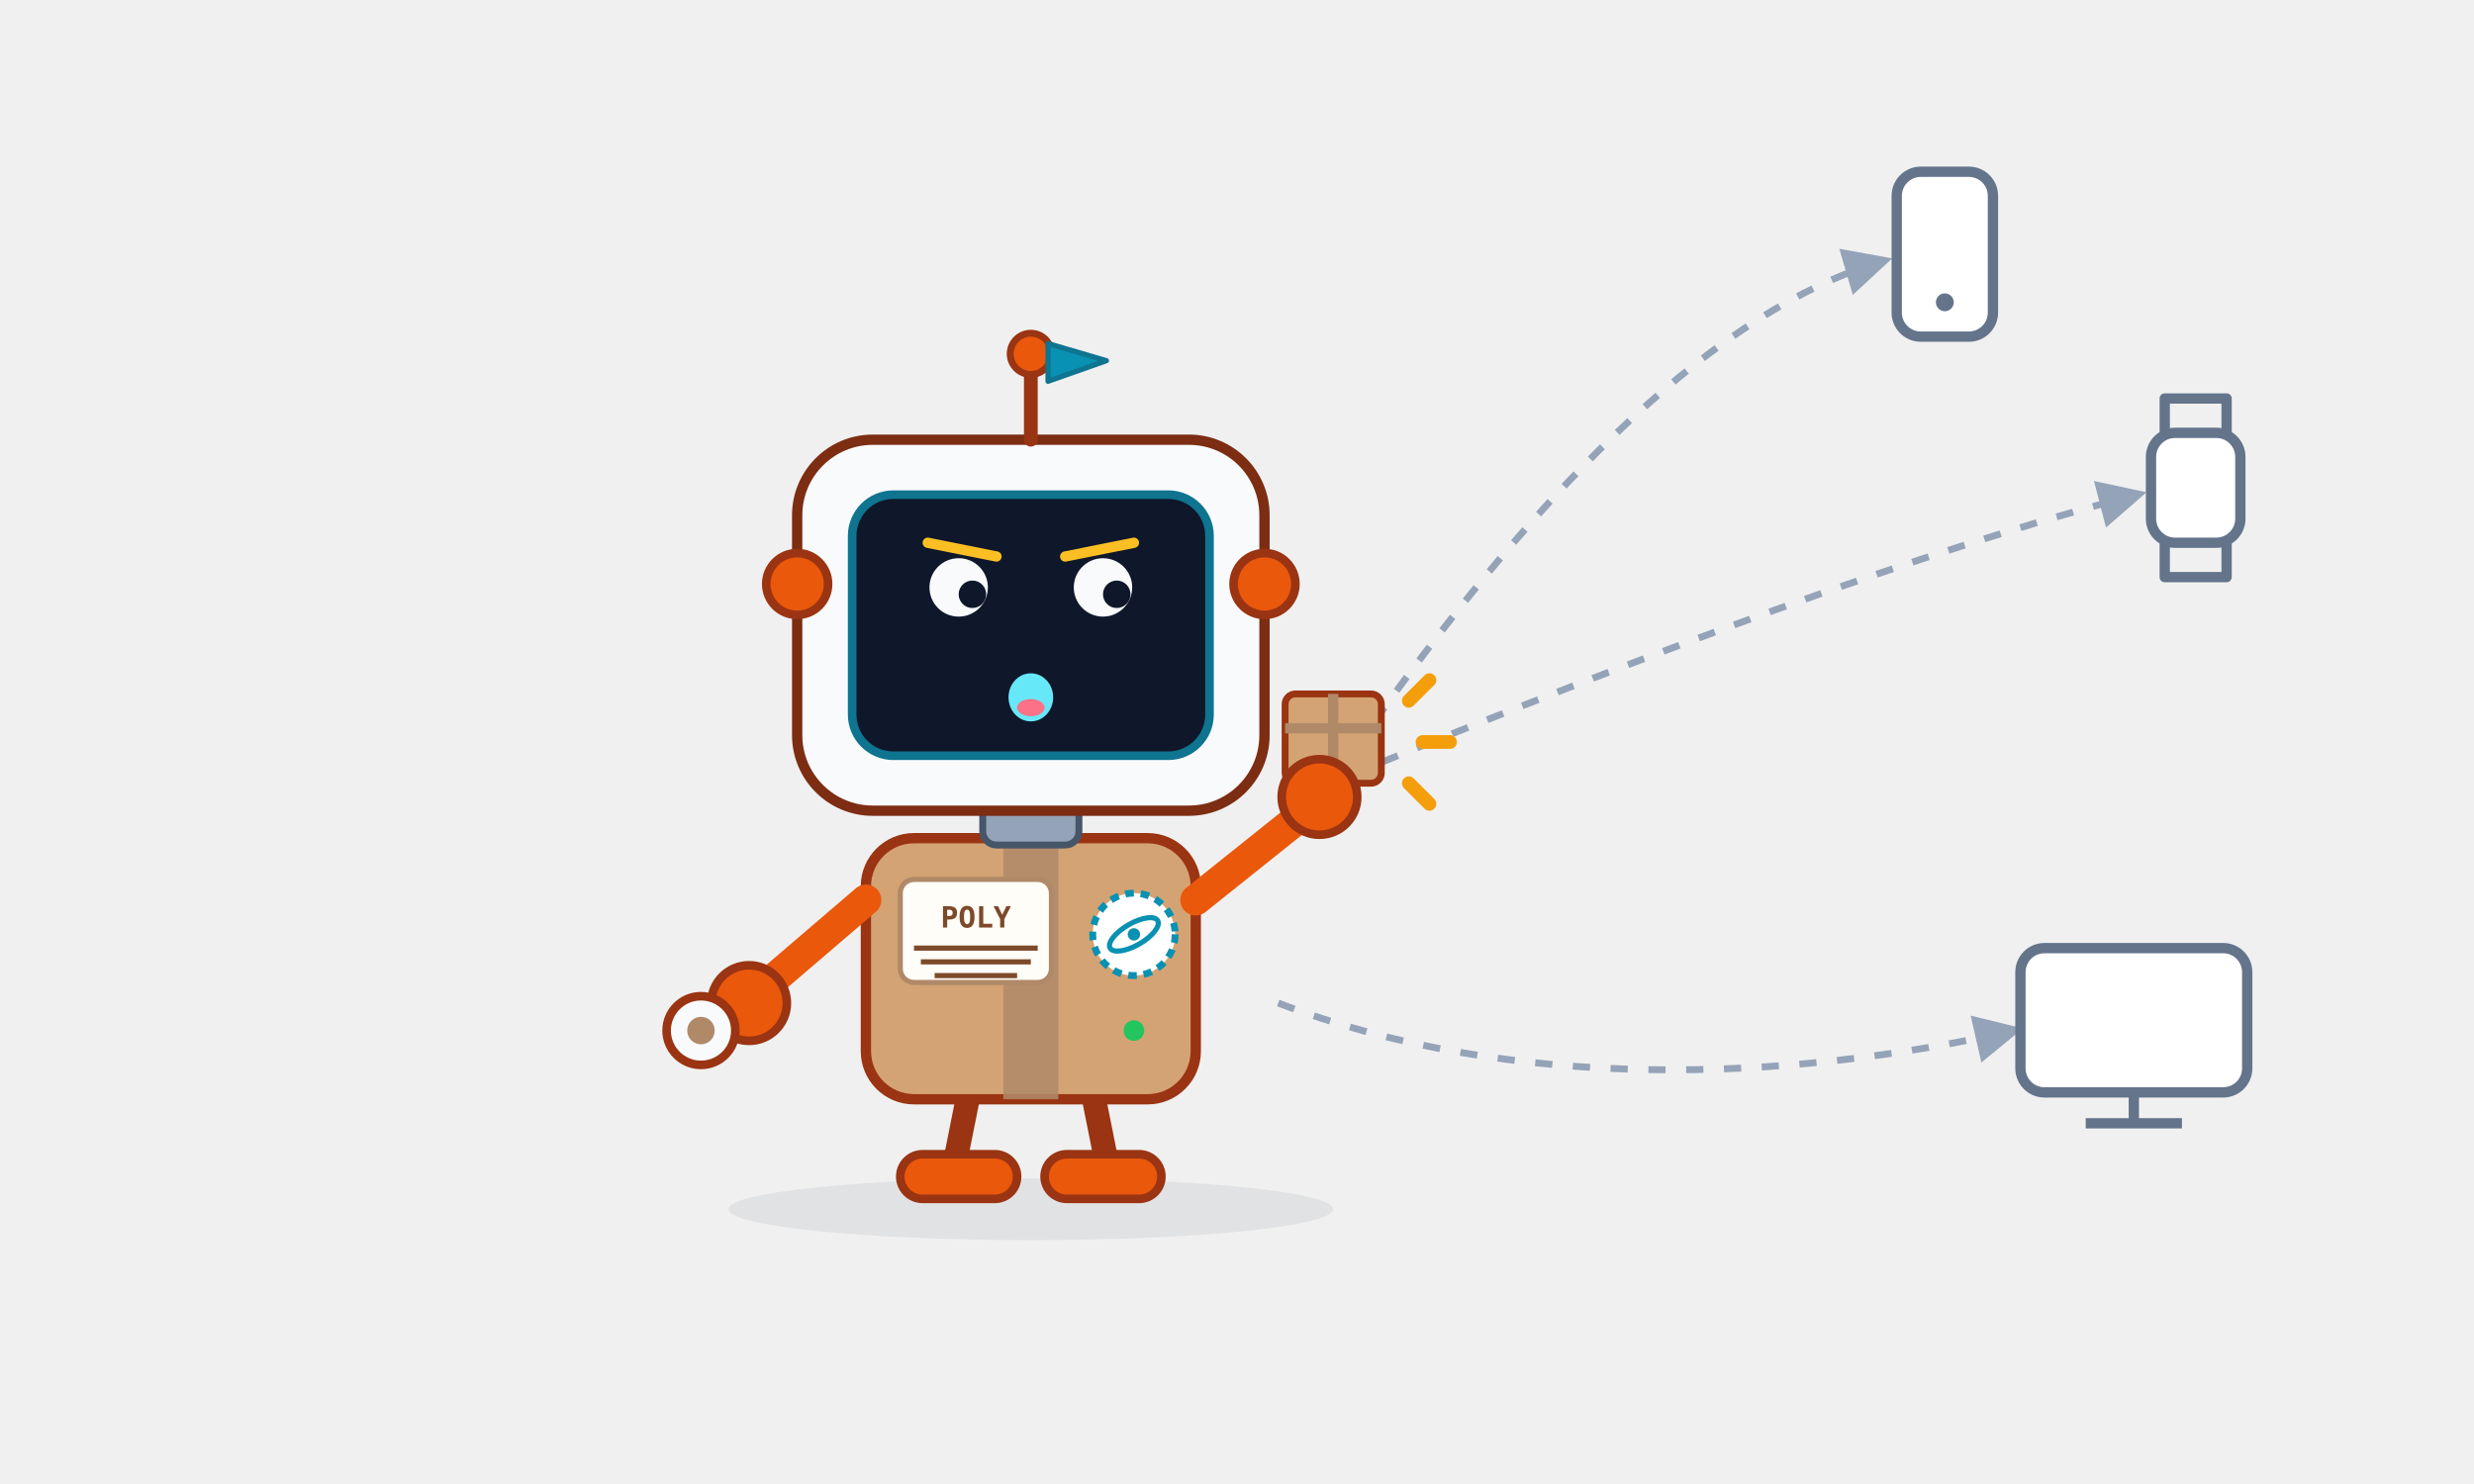
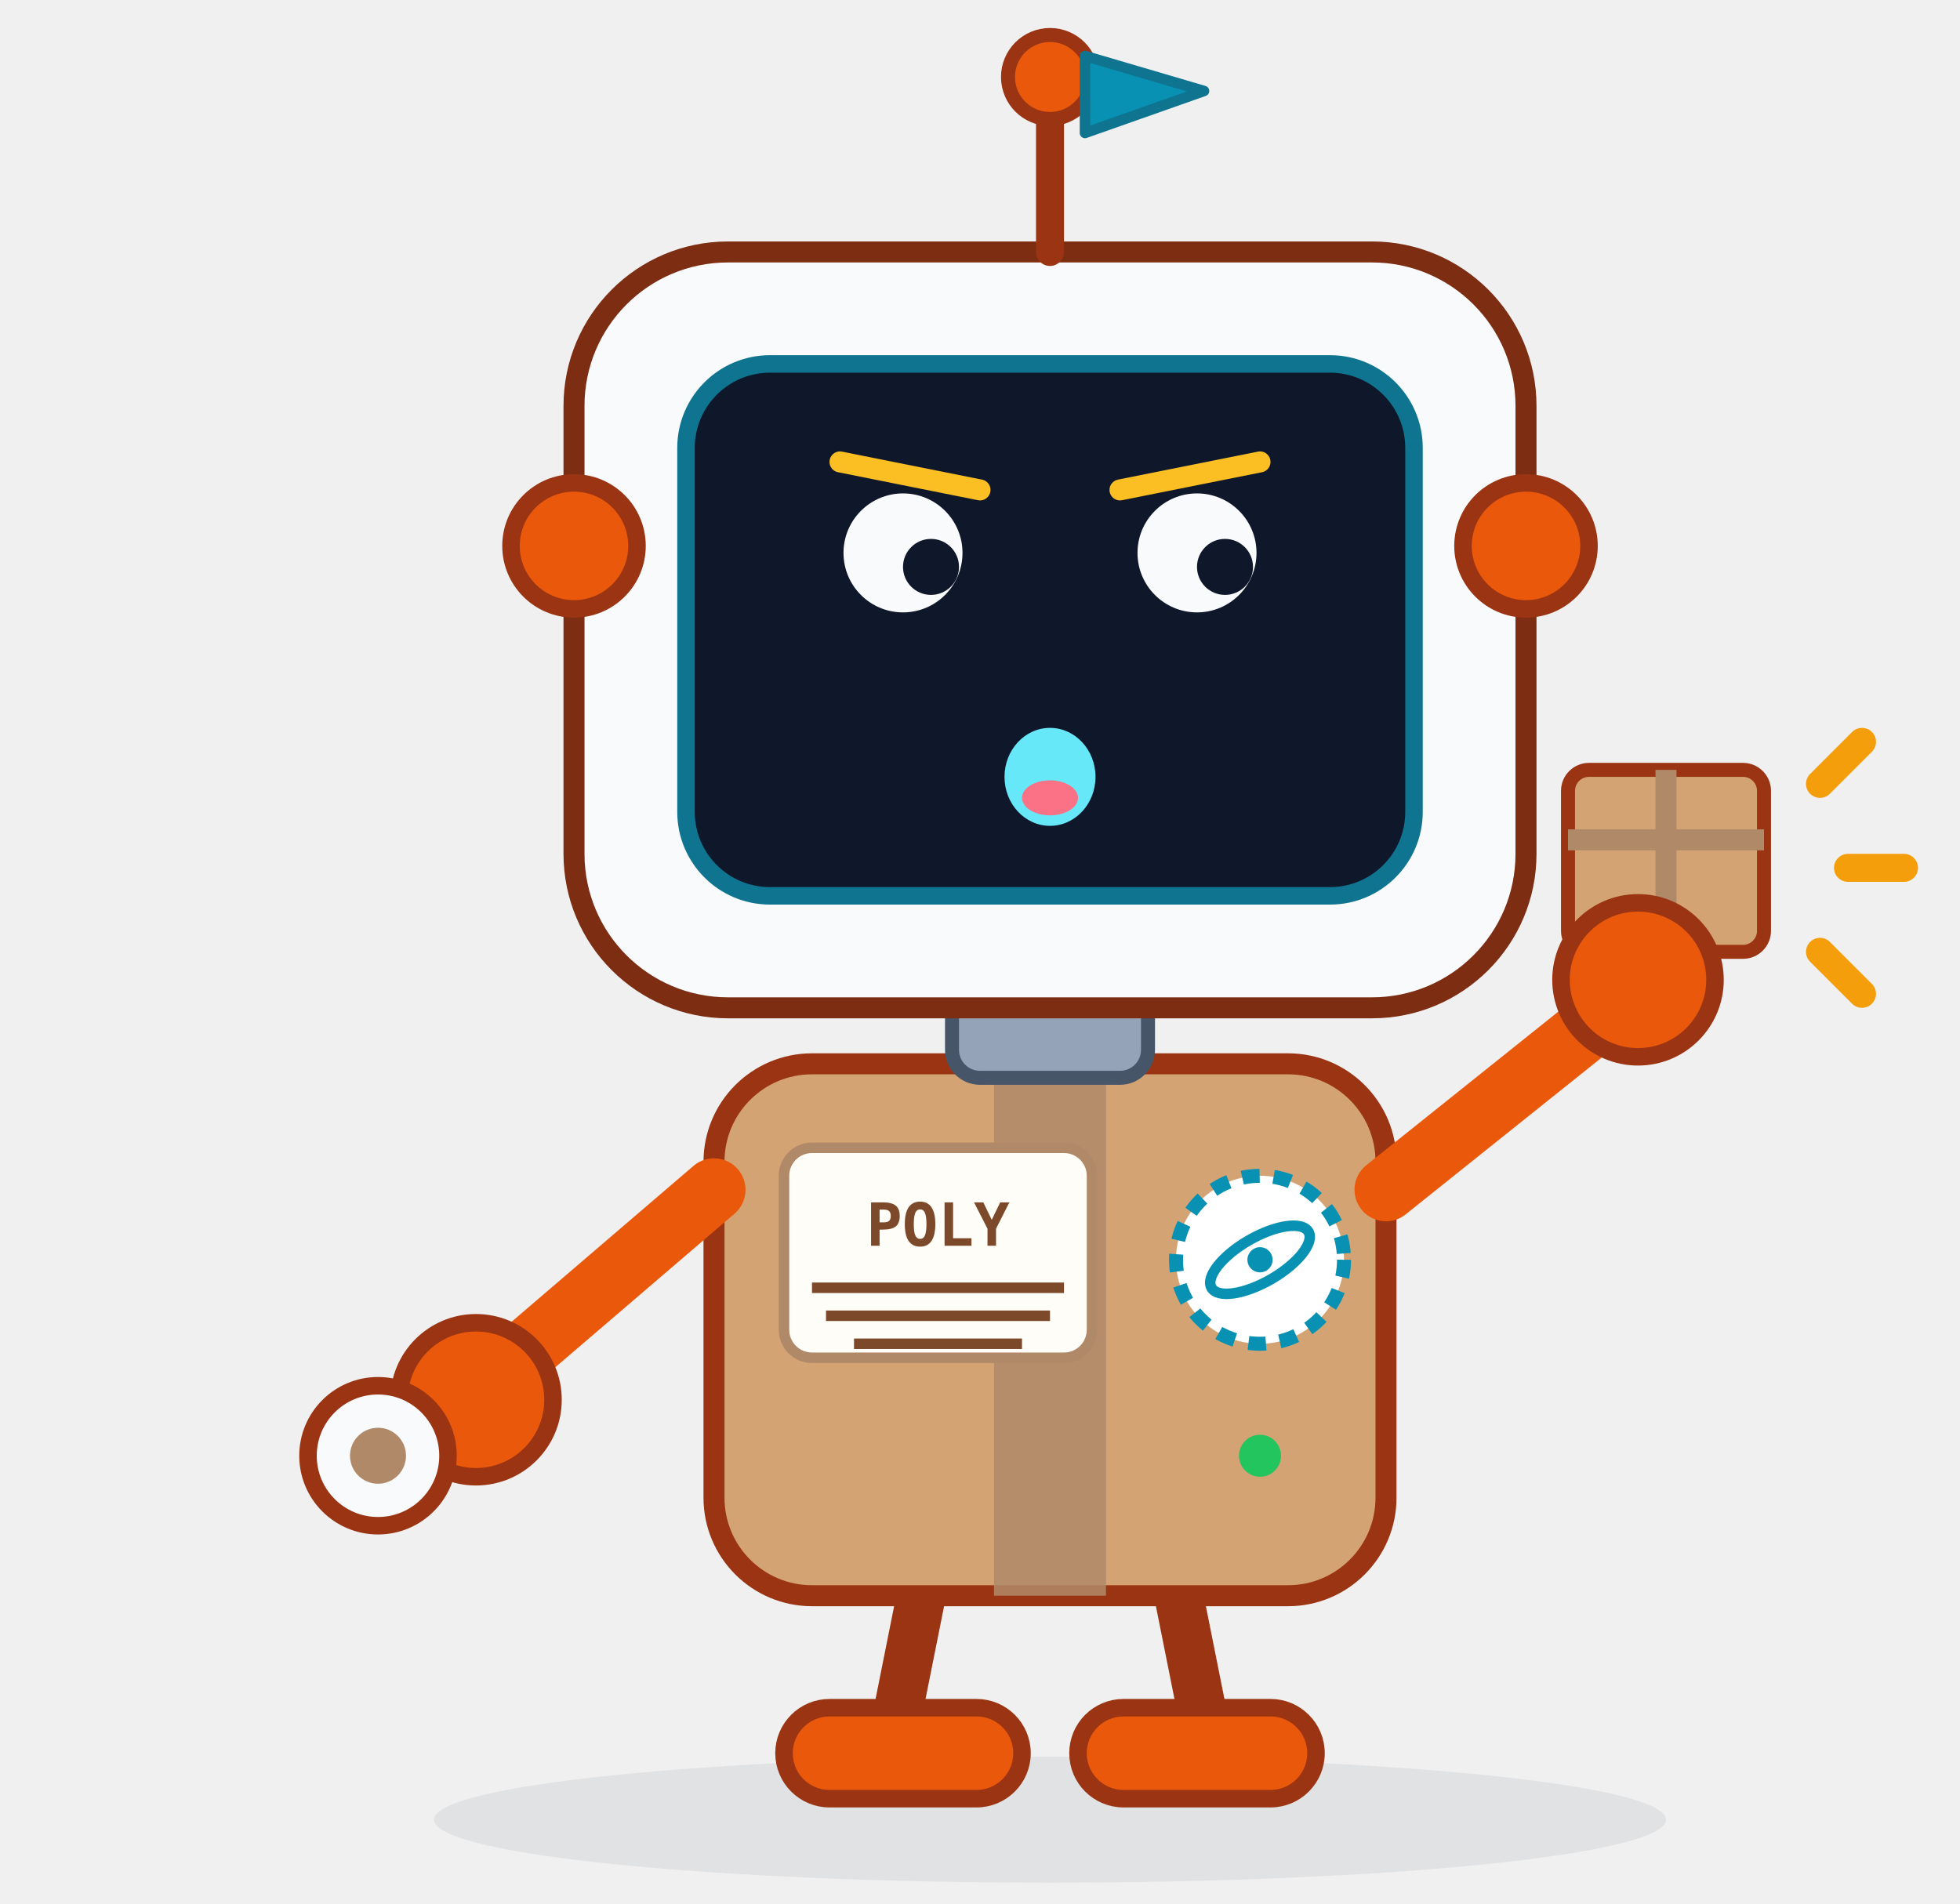
- <svg xmlns="http://www.w3.org/2000/svg" width="640" height="384" viewBox="0 0 720 432" role="img" aria-labelledby="pax-t pax-d">
+ <svg xmlns="http://www.w3.org/2000/svg" width="280" height="272" viewBox="150 92 280 272" role="img" aria-labelledby="pax-t pax-d">
  <style>
    .pax-bot { animation: pax-tap 0.9s ease-in-out infinite; }
    .pax-impact { animation: pax-impact 0.9s ease-out infinite; }
  @keyframes pax-tap { 0%, 100% { transform: translateX(0); } 30% { transform: translateX(4px); } 55% { transform: translateX(-1px); } }
  @keyframes pax-impact { 0%, 100% { opacity: 0.2; transform: scale(0.7); } 35% { opacity: 1; transform: scale(1); } }
  @media (prefers-reduced-motion: reduce) {
    [class*="pax-"] { animation: none !important; }
  }
  </style>
  <defs>
-     <marker id="pax-arrow" viewBox="0 0 10 10" refX="8" refY="5" markerWidth="7" markerHeight="7" orient="auto-start-reverse">
-       <path d="M0,0 L10,5 L0,10 z" fill="#94a3b8" />
-     </marker>
    <clipPath id="pax-screen-clip">
      <rect x="248" y="144" width="104" height="76" rx="12" />
    </clipPath>
  </defs>
-   <path d="M400,210 C 450,140 500,90 548,76" fill="none" stroke="#94a3b8" stroke-width="2" stroke-dasharray="5 6" marker-end="url(#pax-arrow)" />
-   <path d="M392,226 C 480,190 560,160 622,144" fill="none" stroke="#94a3b8" stroke-width="2" stroke-dasharray="5 6" marker-end="url(#pax-arrow)" />
-   <path d="M372,292 C 440,318 520,315 586,300" fill="none" stroke="#94a3b8" stroke-width="2" stroke-dasharray="5 6" marker-end="url(#pax-arrow)" />
-   <g stroke="#64748b" stroke-width="3" fill="#ffffff" stroke-linejoin="round">
-     <rect x="552" y="50" width="28" height="48" rx="7" />
-     <rect x="626" y="126" width="26" height="32" rx="7" />
-     <path d="M630,126 v-10 h18 v10 M630,158 v10 h18 v-10" fill="none" />
-     <rect x="588" y="276" width="66" height="42" rx="7" />
-     <path d="M621,318 v9 M607,327 h28" fill="none" />
-   </g>
-   <circle cx="566" cy="88" r="2.6" fill="#64748b" stroke="none" />
  <ellipse cx="300" cy="352" rx="88" ry="9" fill="#0f172a" opacity="0.07" />
  <g class="pax-bot">
    <g stroke="#9a3412" stroke-width="7" stroke-linecap="round" fill="none">
      <path d="M282,318 L278,338" />
      <path d="M318,318 L322,338" />
    </g>
    <rect x="262" y="336" width="34" height="13" rx="6.5" fill="#ea580c" stroke="#9a3412" stroke-width="2.5" />
    <rect x="304" y="336" width="34" height="13" rx="6.5" fill="#ea580c" stroke="#9a3412" stroke-width="2.5" />
    <rect x="252" y="244" width="96" height="76" rx="14" fill="#d4a373" stroke="#9a3412" stroke-width="3" />
    <rect x="292" y="244" width="16" height="76" fill="#b08968" opacity="0.85" />
    <rect x="262" y="256" width="44" height="30" rx="4" fill="#fffdf7" stroke="#b08968" stroke-width="1.5" />
    <text x="284" y="270" text-anchor="middle" font-size="8.5" font-weight="700" font-family="'JetBrains Mono', ui-monospace, 'PingFang SC', 'Microsoft YaHei', monospace" fill="#7c4a2a">POLY</text>
    <path d="M266,276 h36 M268,280 h32 M272,284 h24" stroke="#7c4a2a" stroke-width="1.5" />
    <circle cx="330" cy="272" r="12" fill="#ffffff" stroke="#0891b2" stroke-width="2" stroke-dasharray="2.5 2" />
    <ellipse cx="330" cy="272" rx="8" ry="3.2" fill="none" stroke="#0891b2" stroke-width="1.5" transform="rotate(-30 330 272)" />
    <circle cx="330" cy="272" r="1.8" fill="#0891b2" />
    <circle cx="330" cy="300" r="3" fill="#22c55e" />
    <rect x="286" y="232" width="28" height="14" rx="4" fill="#94a3b8" stroke="#475569" stroke-width="2" />
    <rect x="232" y="128" width="136" height="108" rx="22" fill="#f8fafc" stroke="#7c2d12" stroke-width="3" />
    <rect x="248" y="144" width="104" height="76" rx="12" fill="#0f172a" stroke="#0e7490" stroke-width="2.5" />
    <g class="pax-face pax-face-knock">
      <g clip-path="url(#pax-screen-clip)">
        <circle cx="279" cy="171" r="8.5" fill="#f8fafc" />
        <circle cx="321" cy="171" r="8.5" fill="#f8fafc" />
        <circle cx="283" cy="173" r="4" fill="#0f172a" />
        <circle cx="325" cy="173" r="4" fill="#0f172a" />
        <path d="M270,158 L290,162" fill="none" stroke="#fbbf24" stroke-width="3" stroke-linecap="round" />
        <path d="M310,162 L330,158" fill="none" stroke="#fbbf24" stroke-width="3" stroke-linecap="round" />
        <ellipse cx="300" cy="203" rx="6.5" ry="7" fill="#67e8f9" />
        <ellipse cx="300" cy="206" rx="4" ry="2.5" fill="#fb7185" />
      </g>
      <g transform="translate(400,216)">
        <g class="pax-impact" stroke="#f59e0b" stroke-width="4" stroke-linecap="round">
          <path d="M10,-12 L16,-18" />
          <path d="M14,0 L22,0" />
          <path d="M10,12 L16,18" />
        </g>
      </g>
    </g>
    <circle cx="232" cy="170" r="9" fill="#ea580c" stroke="#9a3412" stroke-width="2.5" />
    <circle cx="368" cy="170" r="9" fill="#ea580c" stroke="#9a3412" stroke-width="2.5" />
    <path d="M300,128 L300,106" stroke="#9a3412" stroke-width="4" stroke-linecap="round" />
    <circle cx="300" cy="103" r="6" fill="#ea580c" stroke="#9a3412" stroke-width="2" />
    <path d="M305,100 L322,105 L305,111 Z" fill="#0891b2" stroke="#0e7490" stroke-width="1.5" stroke-linejoin="round" />
    <path d="M252,262 L224,286" stroke="#ea580c" stroke-width="9" stroke-linecap="round" />
    <circle cx="218" cy="292" r="11" fill="#ea580c" stroke="#9a3412" stroke-width="2.5" />
    <circle cx="204" cy="300" r="10" fill="#f8fafc" stroke="#9a3412" stroke-width="2.5" />
    <circle cx="204" cy="300" r="4" fill="#b08968" />
    <path d="M348,262 L378,238" stroke="#ea580c" stroke-width="9" stroke-linecap="round" />
    <rect x="374" y="202" width="28" height="26" rx="3" fill="#d4a373" stroke="#9a3412" stroke-width="2" />
    <path d="M388,202 v26 M374,212 h28" stroke="#b08968" stroke-width="3" />
    <circle cx="384" cy="232" r="11" fill="#ea580c" stroke="#9a3412" stroke-width="2.5" />
  </g>
</svg>
